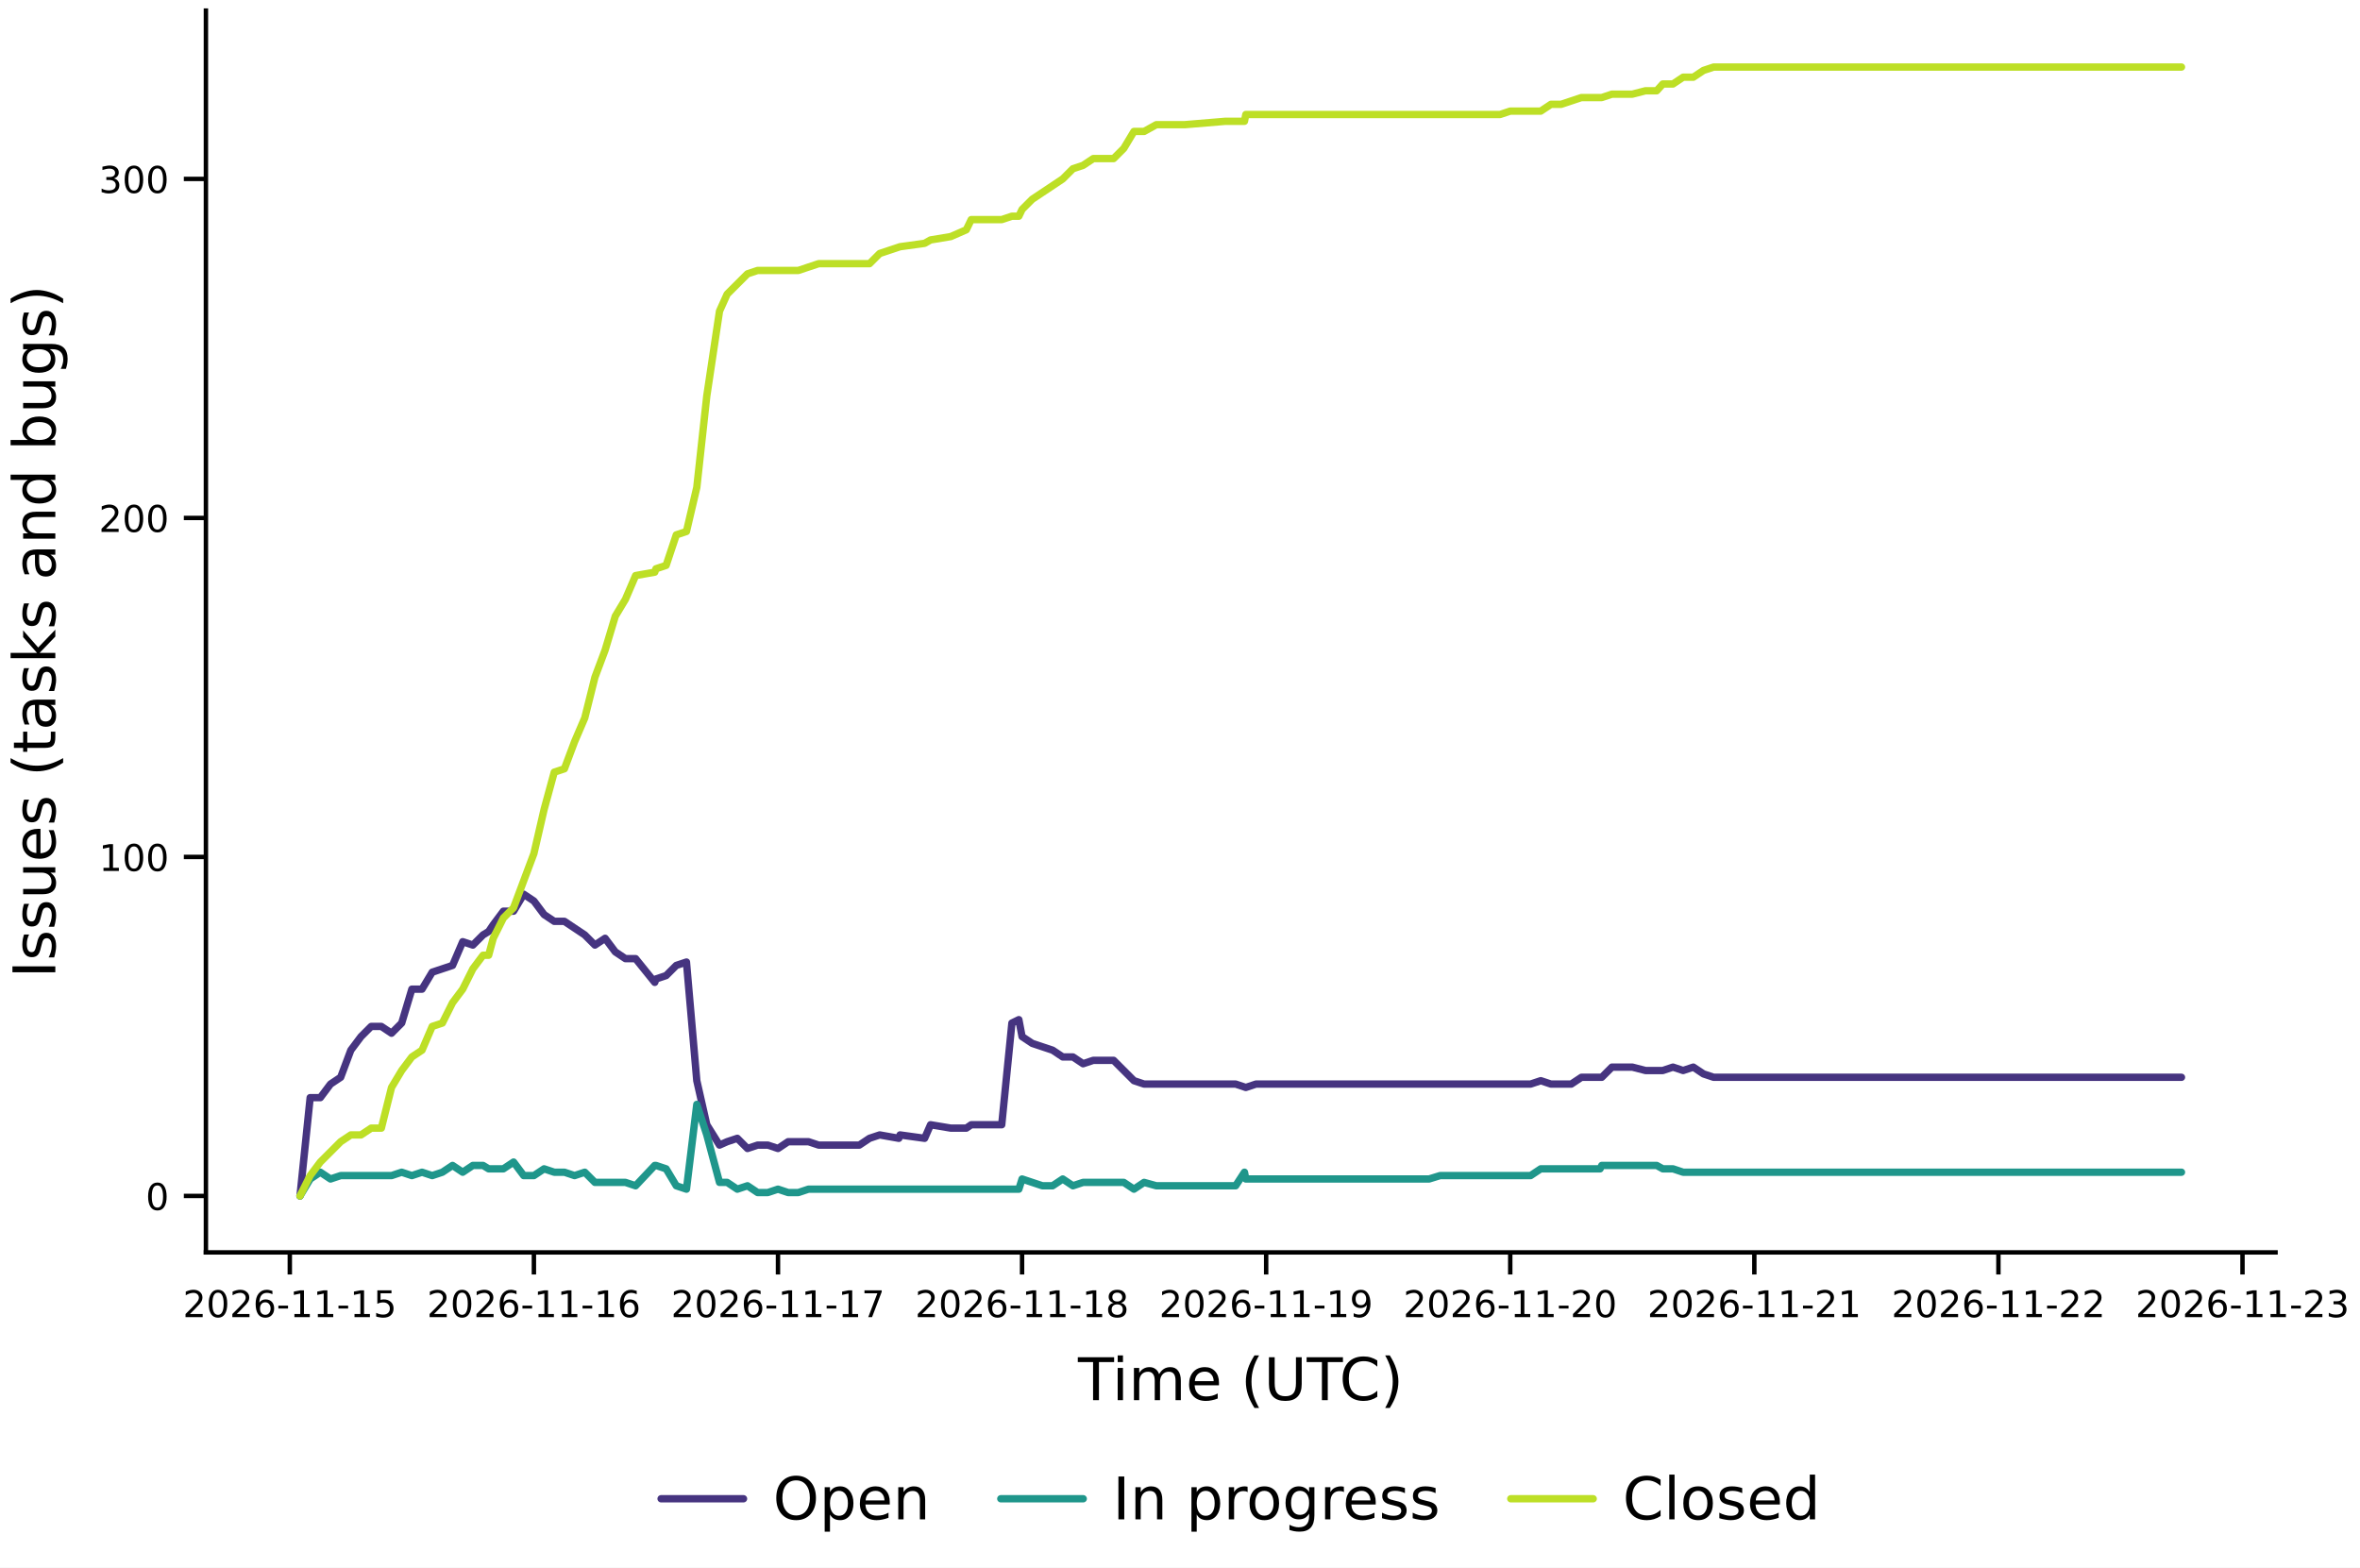
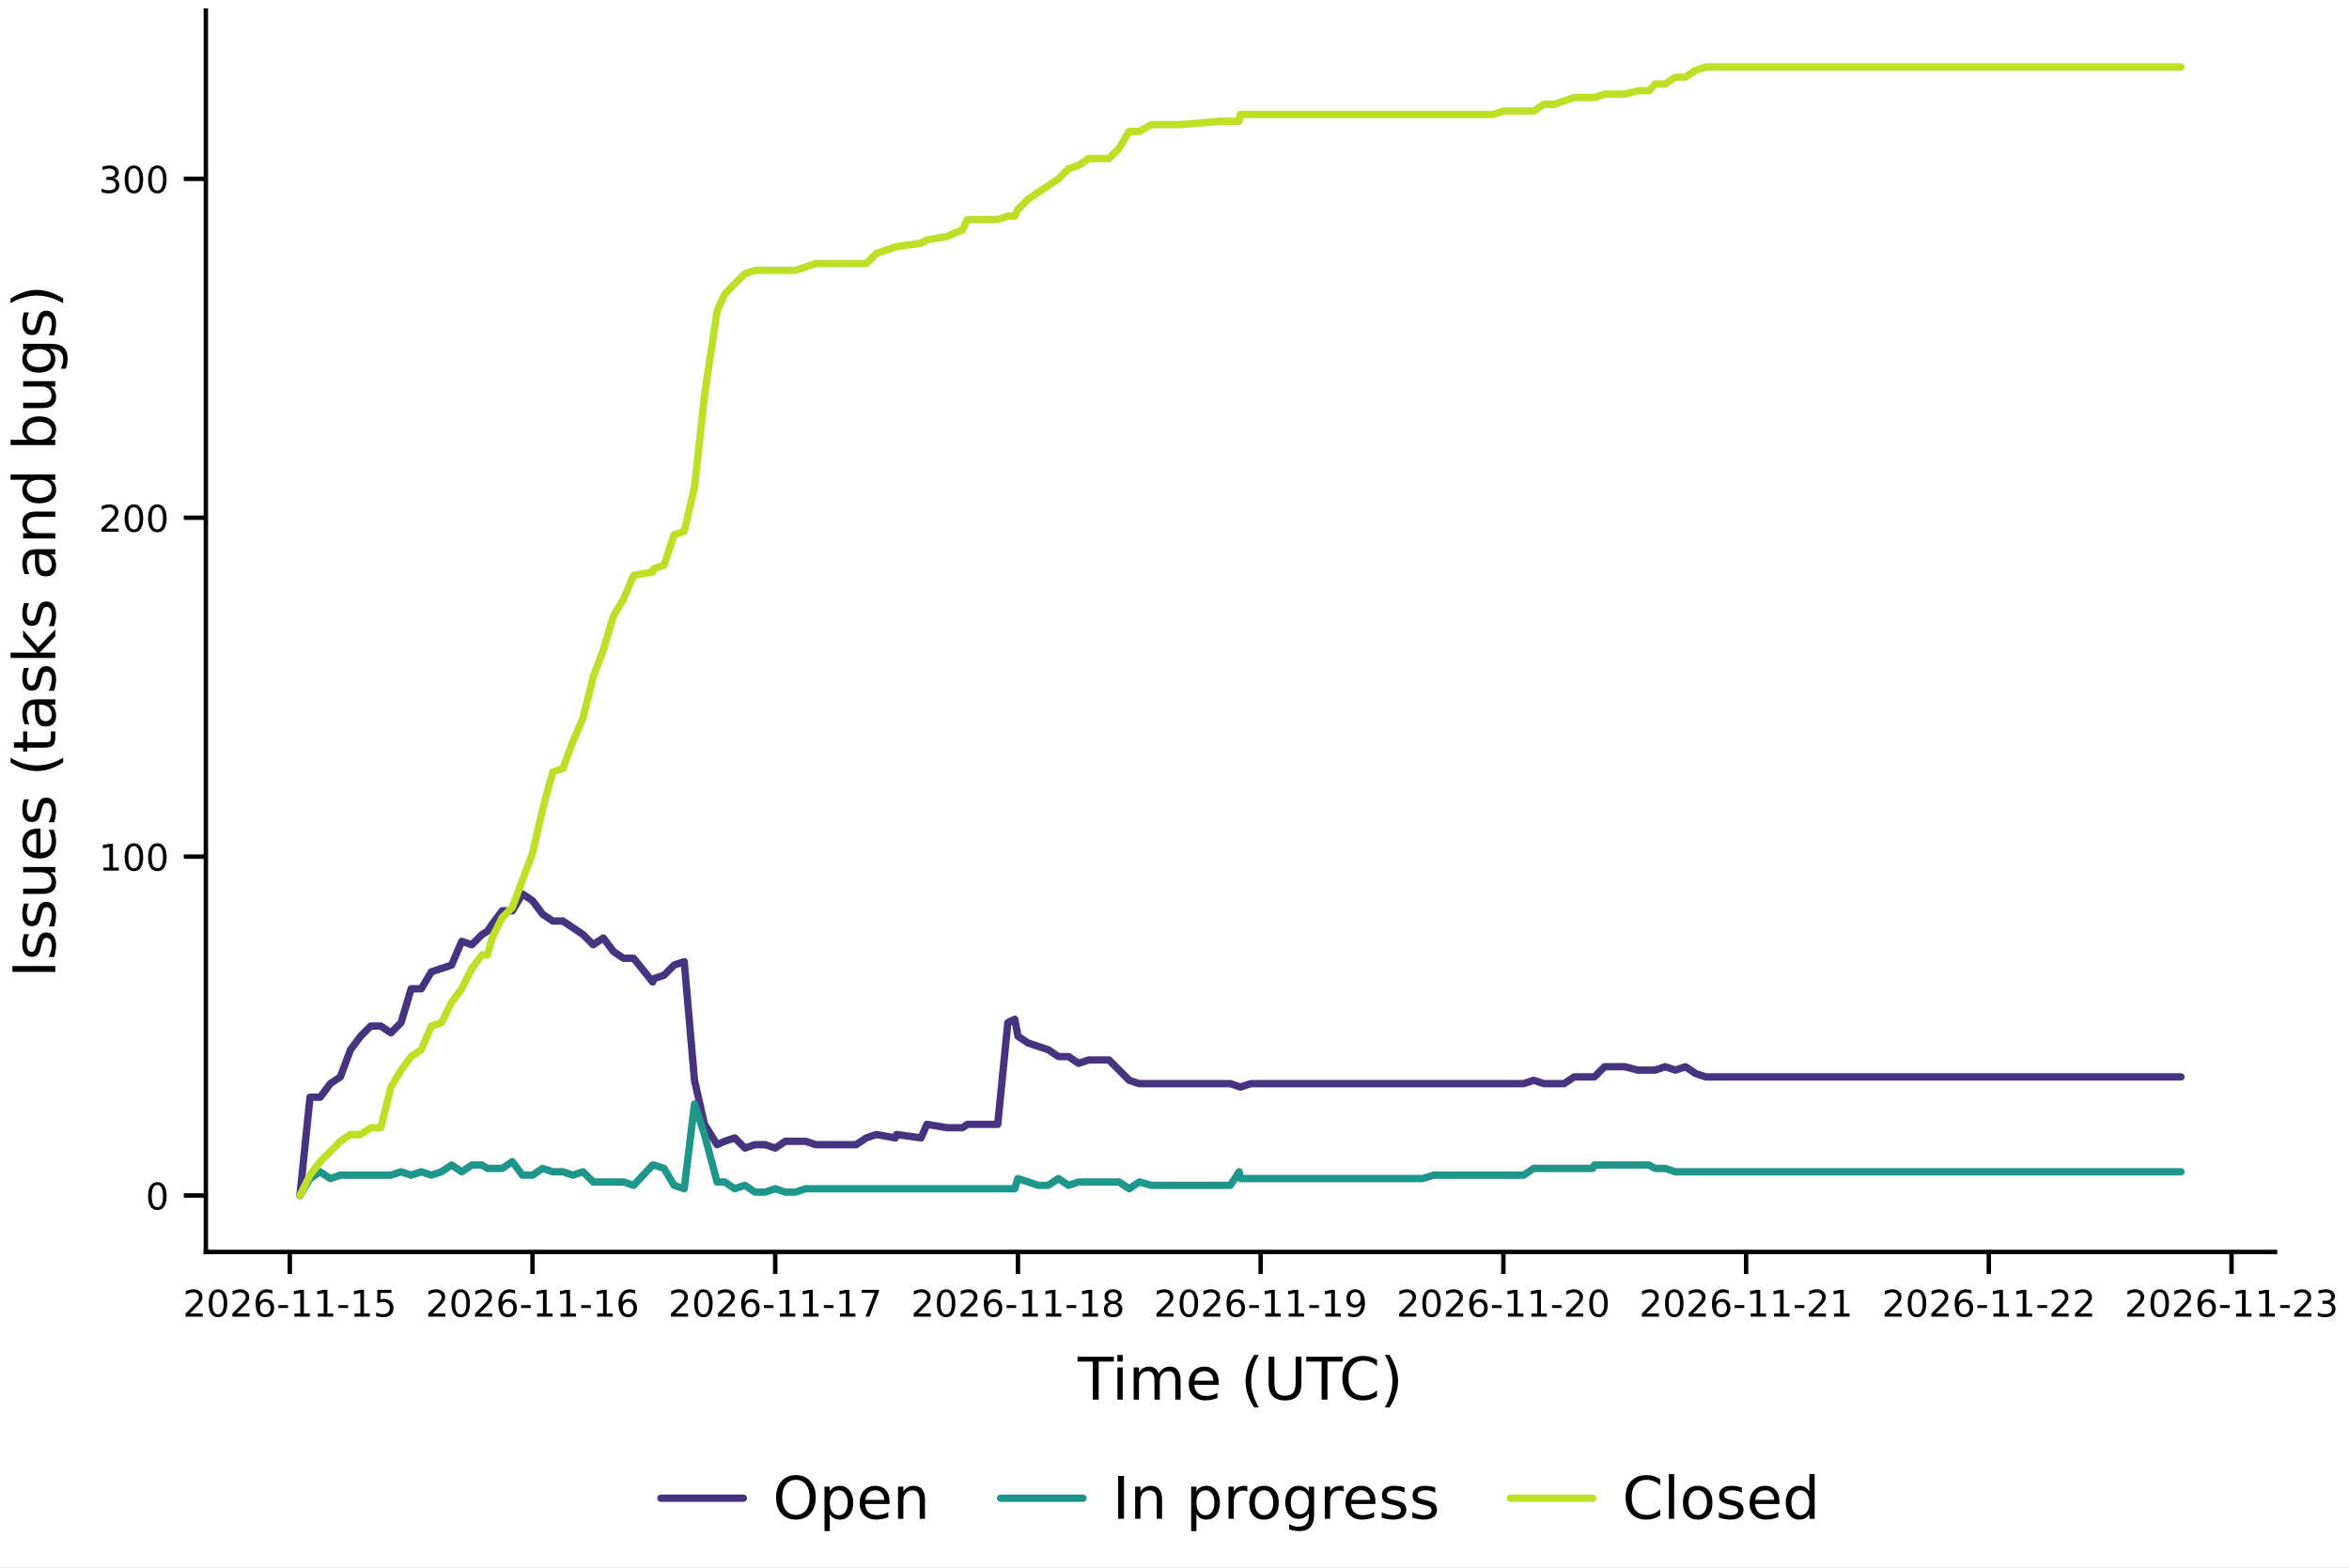
- <svg xmlns="http://www.w3.org/2000/svg" xmlns:xlink="http://www.w3.org/1999/xlink" width="320.733pt" height="213.046pt" viewBox="0 0 320.733 213.046" version="1.1">
+ <svg xmlns="http://www.w3.org/2000/svg" xmlns:xlink="http://www.w3.org/1999/xlink" width="319.313pt" height="213.046pt" viewBox="0 0 319.313 213.046" version="1.1">
  <defs>
    <style type="text/css">*{stroke-linejoin: round; stroke-linecap: butt}</style>
  </defs>
  <g id="figure_1">
    <g id="patch_1">
-       <path d="M 0 213.046  L 320.733 213.046  L 320.733 0  L 0 0  z " style="fill: #ffffff" />
+       <path d="M -0 213.046  L 319.313 213.046  L 319.313 0  L -0 0  z " style="fill: #ffffff" />
    </g>
    <g id="axes_1">
      <g id="patch_2">
        <path d="M 27.984 170.203  L 309.256 170.203  L 309.256 1.44  L 27.984 1.44  z " style="fill: #ffffff" />
      </g>
      <g id="matplotlib.axis_1">
        <g id="xtick_1">
          <g id="line2d_1">
            <defs>
-               <path id="m67f347a7fc" d="M 0 0  L 0 3  " style="stroke: #000000; stroke-width: 0.6" />
+               <path id="m63e3bfa171" d="M 0 0  L 0 3  " style="stroke: #000000; stroke-width: 0.6" />
            </defs>
            <g>
-               <use xlink:href="#m67f347a7fc" x="39.387" y="170.203" style="stroke: #000000; stroke-width: 0.6" />
+               <use xlink:href="#m63e3bfa171" x="39.395" y="170.203" style="stroke: #000000; stroke-width: 0.6" />
            </g>
          </g>
          <g id="text_1">
-             <text style="font-size: 5px; font-family: 'DejaVu Sans', sans-serif; text-anchor: middle" x="39.387" y="179.002" transform="rotate(-0 39.38727 179.0017)">2026-11-15</text>
+             <text style="font-size: 5px; font-family: 'DejaVu Sans', sans-serif; text-anchor: middle" x="39.395" y="179.002" transform="rotate(-0 39.3947 179.0017)">2026-11-15</text>
          </g>
        </g>
        <g id="xtick_2">
          <g id="line2d_2">
            <g>
-               <use xlink:href="#m67f347a7fc" x="72.559" y="170.203" style="stroke: #000000; stroke-width: 0.6" />
+               <use xlink:href="#m63e3bfa171" x="72.388" y="170.203" style="stroke: #000000; stroke-width: 0.6" />
            </g>
          </g>
          <g id="text_2">
-             <text style="font-size: 5px; font-family: 'DejaVu Sans', sans-serif; text-anchor: middle" x="72.559" y="179.002" transform="rotate(-0 72.55933 179.0017)">2026-11-16</text>
+             <text style="font-size: 5px; font-family: 'DejaVu Sans', sans-serif; text-anchor: middle" x="72.388" y="179.002" transform="rotate(-0 72.38842 179.0017)">2026-11-16</text>
          </g>
        </g>
        <g id="xtick_3">
          <g id="line2d_3">
            <g>
-               <use xlink:href="#m67f347a7fc" x="105.731" y="170.203" style="stroke: #000000; stroke-width: 0.6" />
+               <use xlink:href="#m63e3bfa171" x="105.382" y="170.203" style="stroke: #000000; stroke-width: 0.6" />
            </g>
          </g>
          <g id="text_3">
-             <text style="font-size: 5px; font-family: 'DejaVu Sans', sans-serif; text-anchor: middle" x="105.731" y="179.002" transform="rotate(-0 105.7314 179.0017)">2026-11-17</text>
+             <text style="font-size: 5px; font-family: 'DejaVu Sans', sans-serif; text-anchor: middle" x="105.382" y="179.002" transform="rotate(-0 105.3821 179.0017)">2026-11-17</text>
          </g>
        </g>
        <g id="xtick_4">
          <g id="line2d_4">
            <g>
-               <use xlink:href="#m67f347a7fc" x="138.903" y="170.203" style="stroke: #000000; stroke-width: 0.6" />
+               <use xlink:href="#m63e3bfa171" x="138.376" y="170.203" style="stroke: #000000; stroke-width: 0.6" />
            </g>
          </g>
          <g id="text_4">
-             <text style="font-size: 5px; font-family: 'DejaVu Sans', sans-serif; text-anchor: middle" x="138.903" y="179.002" transform="rotate(-0 138.9035 179.0017)">2026-11-18</text>
+             <text style="font-size: 5px; font-family: 'DejaVu Sans', sans-serif; text-anchor: middle" x="138.376" y="179.002" transform="rotate(-0 138.3759 179.0017)">2026-11-18</text>
          </g>
        </g>
        <g id="xtick_5">
          <g id="line2d_5">
            <g>
-               <use xlink:href="#m67f347a7fc" x="172.076" y="170.203" style="stroke: #000000; stroke-width: 0.6" />
+               <use xlink:href="#m63e3bfa171" x="171.37" y="170.203" style="stroke: #000000; stroke-width: 0.6" />
            </g>
          </g>
          <g id="text_5">
-             <text style="font-size: 5px; font-family: 'DejaVu Sans', sans-serif; text-anchor: middle" x="172.076" y="179.002" transform="rotate(-0 172.0755 179.0017)">2026-11-19</text>
+             <text style="font-size: 5px; font-family: 'DejaVu Sans', sans-serif; text-anchor: middle" x="171.37" y="179.002" transform="rotate(-0 171.3696 179.0017)">2026-11-19</text>
          </g>
        </g>
        <g id="xtick_6">
          <g id="line2d_6">
            <g>
-               <use xlink:href="#m67f347a7fc" x="205.248" y="170.203" style="stroke: #000000; stroke-width: 0.6" />
+               <use xlink:href="#m63e3bfa171" x="204.363" y="170.203" style="stroke: #000000; stroke-width: 0.6" />
            </g>
          </g>
          <g id="text_6">
-             <text style="font-size: 5px; font-family: 'DejaVu Sans', sans-serif; text-anchor: middle" x="205.248" y="179.002" transform="rotate(-0 205.2476 179.0017)">2026-11-20</text>
+             <text style="font-size: 5px; font-family: 'DejaVu Sans', sans-serif; text-anchor: middle" x="204.363" y="179.002" transform="rotate(-0 204.3633 179.0017)">2026-11-20</text>
          </g>
        </g>
        <g id="xtick_7">
          <g id="line2d_7">
            <g>
-               <use xlink:href="#m67f347a7fc" x="238.42" y="170.203" style="stroke: #000000; stroke-width: 0.6" />
+               <use xlink:href="#m63e3bfa171" x="237.357" y="170.203" style="stroke: #000000; stroke-width: 0.6" />
            </g>
          </g>
          <g id="text_7">
-             <text style="font-size: 5px; font-family: 'DejaVu Sans', sans-serif; text-anchor: middle" x="238.42" y="179.002" transform="rotate(-0 238.4196 179.0017)">2026-11-21</text>
+             <text style="font-size: 5px; font-family: 'DejaVu Sans', sans-serif; text-anchor: middle" x="237.357" y="179.002" transform="rotate(-0 237.357 179.0017)">2026-11-21</text>
          </g>
        </g>
        <g id="xtick_8">
          <g id="line2d_8">
            <g>
-               <use xlink:href="#m67f347a7fc" x="271.592" y="170.203" style="stroke: #000000; stroke-width: 0.6" />
+               <use xlink:href="#m63e3bfa171" x="270.351" y="170.203" style="stroke: #000000; stroke-width: 0.6" />
            </g>
          </g>
          <g id="text_8">
-             <text style="font-size: 5px; font-family: 'DejaVu Sans', sans-serif; text-anchor: middle" x="271.592" y="179.002" transform="rotate(-0 271.5917 179.0017)">2026-11-22</text>
+             <text style="font-size: 5px; font-family: 'DejaVu Sans', sans-serif; text-anchor: middle" x="270.351" y="179.002" transform="rotate(-0 270.3507 179.0017)">2026-11-22</text>
          </g>
        </g>
        <g id="xtick_9">
          <g id="line2d_9">
            <g>
-               <use xlink:href="#m67f347a7fc" x="304.764" y="170.203" style="stroke: #000000; stroke-width: 0.6" />
+               <use xlink:href="#m63e3bfa171" x="303.344" y="170.203" style="stroke: #000000; stroke-width: 0.6" />
            </g>
          </g>
          <g id="text_9">
-             <text style="font-size: 5px; font-family: 'DejaVu Sans', sans-serif; text-anchor: middle" x="304.764" y="179.002" transform="rotate(-0 304.7638 179.0017)">2026-11-23</text>
+             <text style="font-size: 5px; font-family: 'DejaVu Sans', sans-serif; text-anchor: middle" x="303.344" y="179.002" transform="rotate(-0 303.3444 179.0017)">2026-11-23</text>
          </g>
        </g>
        <g id="text_10">
          <text style="font-size: 8px; font-family: 'DejaVu Sans', sans-serif; text-anchor: middle" x="168.62" y="190.282" transform="rotate(-0 168.6201 190.2816)">Time (UTC)</text>
        </g>
      </g>
      <g id="matplotlib.axis_2">
        <g id="ytick_1">
          <g id="line2d_10">
            <defs>
-               <path id="mabcaf0f6fe" d="M 0 0  L -3 0  " style="stroke: #000000; stroke-width: 0.6" />
+               <path id="m344f1db96b" d="M 0 0  L -3 0  " style="stroke: #000000; stroke-width: 0.6" />
            </defs>
            <g>
-               <use xlink:href="#mabcaf0f6fe" x="27.984" y="162.532" style="stroke: #000000; stroke-width: 0.6" />
+               <use xlink:href="#m344f1db96b" x="27.984" y="162.532" style="stroke: #000000; stroke-width: 0.6" />
            </g>
          </g>
          <g id="text_11">
            <text style="font-size: 5px; font-family: 'DejaVu Sans', sans-serif; text-anchor: end" x="22.984" y="164.431" transform="rotate(-0 22.98438 164.4312)">0</text>
          </g>
        </g>
        <g id="ytick_2">
          <g id="line2d_11">
            <g>
-               <use xlink:href="#mabcaf0f6fe" x="27.984" y="116.46" style="stroke: #000000; stroke-width: 0.6" />
+               <use xlink:href="#m344f1db96b" x="27.984" y="116.46" style="stroke: #000000; stroke-width: 0.6" />
            </g>
          </g>
          <g id="text_12">
            <text style="font-size: 5px; font-family: 'DejaVu Sans', sans-serif; text-anchor: end" x="22.984" y="118.359" transform="rotate(-0 22.98438 118.3589)">100</text>
          </g>
        </g>
        <g id="ytick_3">
          <g id="line2d_12">
            <g>
-               <use xlink:href="#mabcaf0f6fe" x="27.984" y="70.387" style="stroke: #000000; stroke-width: 0.6" />
+               <use xlink:href="#m344f1db96b" x="27.984" y="70.387" style="stroke: #000000; stroke-width: 0.6" />
            </g>
          </g>
          <g id="text_13">
            <text style="font-size: 5px; font-family: 'DejaVu Sans', sans-serif; text-anchor: end" x="22.984" y="72.287" transform="rotate(-0 22.98438 72.28662)">200</text>
          </g>
        </g>
        <g id="ytick_4">
          <g id="line2d_13">
            <g>
-               <use xlink:href="#mabcaf0f6fe" x="27.984" y="24.315" style="stroke: #000000; stroke-width: 0.6" />
+               <use xlink:href="#m344f1db96b" x="27.984" y="24.315" style="stroke: #000000; stroke-width: 0.6" />
            </g>
          </g>
          <g id="text_14">
            <text style="font-size: 5px; font-family: 'DejaVu Sans', sans-serif; text-anchor: end" x="22.984" y="26.214" transform="rotate(-0 22.98438 26.21431)">300</text>
          </g>
        </g>
        <g id="text_15">
          <text style="font-size: 8px; font-family: 'DejaVu Sans', sans-serif; text-anchor: middle" x="7.519" y="85.821" transform="rotate(-90 7.51875 85.82143)">Issues (tasks and bugs)</text>
        </g>
      </g>
      <g id="line2d_14">
-         <path d="M 40.769 162.532  L 42.152 149.171  L 43.534 149.171  L 44.916 147.328  L 46.298 146.407  L 47.68 142.721  L 49.062 140.878  L 50.445 139.496  L 51.827 139.496  L 53.209 140.417  L 54.591 139.035  L 55.973 134.428  L 57.355 134.428  L 58.738 132.124  L 61.502 131.203  L 62.884 127.978  L 64.266 128.438  L 65.648 127.056  L 66.409 126.595  L 67.031 125.674  L 68.413 123.831  L 69.795 123.831  L 71.177 121.527  L 72.559 122.449  L 73.942 124.292  L 75.324 125.213  L 76.706 125.213  L 79.47 127.056  L 80.852 128.438  L 82.235 127.517  L 83.617 129.36  L 84.999 130.281  L 86.381 130.281  L 88.984 133.506  L 89.145 133.046  L 90.528 132.585  L 91.91 131.203  L 93.292 130.742  L 94.697 146.867  L 96.056 152.857  L 97.784 155.621  L 98.821 155.16  L 100.203 154.7  L 101.585 156.082  L 102.967 155.621  L 104.349 155.621  L 105.731 156.082  L 107.114 155.16  L 109.878 155.16  L 111.26 155.621  L 116.789 155.621  L 118.171 154.7  L 119.553 154.239  L 122.156 154.7  L 122.317 154.239  L 125.658 154.7  L 126.464 152.857  L 129.228 153.317  L 131.325 153.317  L 131.993 152.857  L 136.139 152.857  L 137.521 139.035  L 138.466 138.574  L 138.903 140.878  L 140.286 141.799  L 143.05 142.721  L 144.432 143.642  L 145.814 143.642  L 147.196 144.564  L 148.579 144.103  L 151.343 144.103  L 154.107 146.867  L 155.489 147.328  L 167.929 147.328  L 169.311 147.789  L 170.693 147.328  L 208.012 147.328  L 209.394 146.867  L 210.776 147.328  L 213.541 147.328  L 214.923 146.407  L 217.687 146.407  L 219.069 145.024  L 221.834 145.024  L 223.63 145.485  L 225.98 145.485  L 227.362 145.024  L 228.744 145.485  L 230.127 145.024  L 231.509 145.946  L 232.891 146.407  L 296.471 146.407  L 296.471 146.407  " clip-path="url(#pa04a0cc89b)" style="fill: none; stroke: #463480; stroke-linecap: round" />
+         <path d="M 40.769 162.532  L 42.144 149.171  L 43.519 149.171  L 44.894 147.328  L 46.268 146.407  L 47.643 142.721  L 49.018 140.878  L 50.393 139.496  L 51.767 139.496  L 53.142 140.417  L 54.517 139.035  L 55.892 134.428  L 57.266 134.428  L 58.641 132.124  L 61.391 131.203  L 62.765 127.978  L 64.14 128.438  L 65.515 127.056  L 66.271 126.595  L 66.889 125.674  L 68.264 123.831  L 69.639 123.831  L 71.014 121.527  L 72.388 122.449  L 73.763 124.292  L 75.138 125.213  L 76.513 125.213  L 79.262 127.056  L 80.637 128.438  L 82.012 127.517  L 83.386 129.36  L 84.761 130.281  L 86.136 130.281  L 88.725 133.506  L 88.885 133.046  L 90.26 132.585  L 91.635 131.203  L 93.009 130.742  L 94.407 146.867  L 95.759 152.857  L 97.477 155.621  L 98.508 155.16  L 99.883 154.7  L 101.258 156.082  L 102.633 155.621  L 104.007 155.621  L 105.382 156.082  L 106.757 155.16  L 109.506 155.16  L 110.881 155.621  L 116.38 155.621  L 117.755 154.7  L 119.13 154.239  L 121.719 154.7  L 121.879 154.239  L 125.201 154.7  L 126.003 152.857  L 128.753 153.317  L 130.838 153.317  L 131.502 152.857  L 135.626 152.857  L 137.001 139.035  L 137.941 138.574  L 138.376 140.878  L 139.751 141.799  L 142.5 142.721  L 143.875 143.642  L 145.25 143.642  L 146.624 144.564  L 147.999 144.103  L 150.749 144.103  L 153.498 146.867  L 154.873 147.328  L 167.245 147.328  L 168.62 147.789  L 169.995 147.328  L 207.113 147.328  L 208.488 146.867  L 209.862 147.328  L 212.612 147.328  L 213.986 146.407  L 216.736 146.407  L 218.111 145.024  L 220.86 145.024  L 222.647 145.485  L 224.984 145.485  L 226.359 145.024  L 227.734 145.485  L 229.109 145.024  L 230.483 145.946  L 231.858 146.407  L 296.471 146.407  L 296.471 146.407  " clip-path="url(#p76010b35cb)" style="fill: none; stroke: #463480; stroke-linecap: round" />
      </g>
      <g id="line2d_15">
-         <path d="M 40.769 162.532  L 42.152 160.228  L 43.534 159.307  L 44.916 160.228  L 46.298 159.767  L 53.209 159.767  L 54.591 159.307  L 55.973 159.767  L 57.355 159.307  L 58.738 159.767  L 60.12 159.307  L 61.502 158.385  L 62.884 159.307  L 64.266 158.385  L 65.648 158.385  L 66.409 158.846  L 68.413 158.846  L 69.795 157.925  L 71.177 159.767  L 72.559 159.767  L 73.942 158.846  L 75.324 159.307  L 76.706 159.307  L 78.088 159.767  L 79.47 159.307  L 80.852 160.689  L 84.999 160.689  L 86.381 161.15  L 88.984 158.385  L 89.145 158.385  L 90.528 158.846  L 91.91 161.15  L 93.292 161.61  L 94.697 150.092  L 96.056 154.239  L 97.784 160.689  L 98.821 160.689  L 100.203 161.61  L 101.585 161.15  L 102.967 162.071  L 104.349 162.071  L 105.731 161.61  L 107.114 162.071  L 108.496 162.071  L 109.878 161.61  L 138.466 161.61  L 138.903 160.228  L 141.668 161.15  L 143.05 161.15  L 144.432 160.228  L 145.814 161.15  L 147.196 160.689  L 152.725 160.689  L 154.107 161.61  L 155.489 160.689  L 157.148 161.15  L 167.929 161.15  L 169.127 159.307  L 169.311 160.228  L 194.213 160.228  L 195.711 159.767  L 208.012 159.767  L 209.394 158.846  L 217.457 158.846  L 217.687 158.385  L 225.151 158.385  L 225.98 158.846  L 227.362 158.846  L 228.744 159.307  L 296.471 159.307  L 296.471 159.307  " clip-path="url(#pa04a0cc89b)" style="fill: none; stroke: #1f968b; stroke-linecap: round" />
+         <path d="M 40.769 162.532  L 42.144 160.228  L 43.519 159.307  L 44.894 160.228  L 46.268 159.767  L 53.142 159.767  L 54.517 159.307  L 55.892 159.767  L 57.266 159.307  L 58.641 159.767  L 60.016 159.307  L 61.391 158.385  L 62.765 159.307  L 64.14 158.385  L 65.515 158.385  L 66.271 158.846  L 68.264 158.846  L 69.639 157.925  L 71.014 159.767  L 72.388 159.767  L 73.763 158.846  L 75.138 159.307  L 76.513 159.307  L 77.887 159.767  L 79.262 159.307  L 80.637 160.689  L 84.761 160.689  L 86.136 161.15  L 88.725 158.385  L 88.885 158.385  L 90.26 158.846  L 91.635 161.15  L 93.009 161.61  L 94.407 150.092  L 95.759 154.239  L 97.477 160.689  L 98.508 160.689  L 99.883 161.61  L 101.258 161.15  L 102.633 162.071  L 104.007 162.071  L 105.382 161.61  L 106.757 162.071  L 108.132 162.071  L 109.506 161.61  L 137.941 161.61  L 138.376 160.228  L 141.125 161.15  L 142.5 161.15  L 143.875 160.228  L 145.25 161.15  L 146.624 160.689  L 152.123 160.689  L 153.498 161.61  L 154.873 160.689  L 156.522 161.15  L 167.245 161.15  L 168.437 159.307  L 168.62 160.228  L 193.388 160.228  L 194.878 159.767  L 207.113 159.767  L 208.488 158.846  L 216.507 158.846  L 216.736 158.385  L 224.16 158.385  L 224.984 158.846  L 226.359 158.846  L 227.734 159.307  L 296.471 159.307  L 296.471 159.307  " clip-path="url(#p76010b35cb)" style="fill: none; stroke: #1f968b; stroke-linecap: round" />
      </g>
      <g id="line2d_16">
-         <path d="M 40.769 162.532  L 42.152 159.767  L 43.534 157.925  L 46.298 155.16  L 47.68 154.239  L 49.062 154.239  L 50.445 153.317  L 51.827 153.317  L 53.209 147.789  L 54.591 145.485  L 55.973 143.642  L 57.355 142.721  L 58.738 139.496  L 60.12 139.035  L 61.502 136.271  L 62.884 134.428  L 64.266 131.663  L 65.648 129.82  L 66.409 129.82  L 67.031 127.517  L 68.413 124.753  L 69.795 123.37  L 72.559 115.999  L 73.942 110.009  L 75.324 104.941  L 76.706 104.481  L 78.088 100.795  L 79.47 97.57  L 80.852 92.041  L 82.235 88.355  L 83.617 83.748  L 84.999 81.445  L 86.381 78.22  L 88.984 77.759  L 89.145 77.298  L 90.528 76.837  L 91.91 72.691  L 93.292 72.23  L 94.697 66.241  L 96.056 53.801  L 97.784 42.283  L 98.821 39.979  L 101.585 37.215  L 102.967 36.754  L 108.496 36.754  L 111.26 35.833  L 118.171 35.833  L 119.553 34.451  L 122.317 33.529  L 125.658 33.069  L 126.464 32.608  L 129.228 32.147  L 131.325 31.226  L 131.993 29.844  L 136.139 29.844  L 137.521 29.383  L 138.466 29.383  L 138.903 28.461  L 140.286 27.079  L 144.432 24.315  L 145.814 22.933  L 147.196 22.472  L 148.579 21.551  L 151.343 21.551  L 152.725 20.168  L 154.107 17.865  L 155.489 17.865  L 157.148 16.943  L 161.018 16.943  L 166.547 16.483  L 169.127 16.483  L 169.311 15.561  L 203.865 15.561  L 205.248 15.1  L 209.394 15.1  L 210.776 14.179  L 212.158 14.179  L 214.923 13.258  L 217.687 13.258  L 219.069 12.797  L 221.834 12.797  L 223.63 12.336  L 225.151 12.336  L 225.98 11.415  L 227.362 11.415  L 228.744 10.493  L 230.127 10.493  L 231.509 9.572  L 232.891 9.111  L 296.471 9.111  L 296.471 9.111  " clip-path="url(#pa04a0cc89b)" style="fill: none; stroke: #bddf26; stroke-linecap: round" />
+         <path d="M 40.769 162.532  L 42.144 159.767  L 43.519 157.925  L 46.268 155.16  L 47.643 154.239  L 49.018 154.239  L 50.393 153.317  L 51.767 153.317  L 53.142 147.789  L 54.517 145.485  L 55.892 143.642  L 57.266 142.721  L 58.641 139.496  L 60.016 139.035  L 61.391 136.271  L 62.765 134.428  L 64.14 131.663  L 65.515 129.82  L 66.271 129.82  L 66.889 127.517  L 68.264 124.753  L 69.639 123.37  L 72.388 115.999  L 73.763 110.009  L 75.138 104.941  L 76.513 104.481  L 77.887 100.795  L 79.262 97.57  L 80.637 92.041  L 82.012 88.355  L 83.386 83.748  L 84.761 81.445  L 86.136 78.22  L 88.725 77.759  L 88.885 77.298  L 90.26 76.837  L 91.635 72.691  L 93.009 72.23  L 94.407 66.241  L 95.759 53.801  L 97.477 42.283  L 98.508 39.979  L 101.258 37.215  L 102.633 36.754  L 108.132 36.754  L 110.881 35.833  L 117.755 35.833  L 119.13 34.451  L 121.879 33.529  L 125.201 33.069  L 126.003 32.608  L 128.753 32.147  L 130.838 31.226  L 131.502 29.844  L 135.626 29.844  L 137.001 29.383  L 137.941 29.383  L 138.376 28.461  L 139.751 27.079  L 143.875 24.315  L 145.25 22.933  L 146.624 22.472  L 147.999 21.551  L 150.749 21.551  L 152.123 20.168  L 153.498 17.865  L 154.873 17.865  L 156.522 16.943  L 160.372 16.943  L 165.871 16.483  L 168.437 16.483  L 168.62 15.561  L 202.989 15.561  L 204.363 15.1  L 208.488 15.1  L 209.862 14.179  L 211.237 14.179  L 213.986 13.258  L 216.736 13.258  L 218.111 12.797  L 220.86 12.797  L 222.647 12.336  L 224.16 12.336  L 224.984 11.415  L 226.359 11.415  L 227.734 10.493  L 229.109 10.493  L 230.483 9.572  L 231.858 9.111  L 296.471 9.111  L 296.471 9.111  " clip-path="url(#p76010b35cb)" style="fill: none; stroke: #bddf26; stroke-linecap: round" />
      </g>
      <g id="patch_3">
        <path d="M 27.984 170.203  L 27.984 1.44  " style="fill: none; stroke: #000000; stroke-width: 0.6; stroke-linejoin: miter; stroke-linecap: square" />
      </g>
      <g id="patch_4">
        <path d="M 27.984 170.203  L 309.256 170.203  " style="fill: none; stroke: #000000; stroke-width: 0.6; stroke-linejoin: miter; stroke-linecap: square" />
      </g>
      <g id="legend_1">
        <g id="line2d_17">
          <path d="M 89.846 203.684  L 95.446 203.684  L 101.046 203.684  " style="fill: none; stroke: #463480; stroke-linecap: round" />
        </g>
        <g id="text_16">
          <text style="font-size: 8px; font-family: 'DejaVu Sans', sans-serif; text-anchor: start" x="105.046" y="206.484" transform="rotate(-0 105.0457 206.4837)">Open</text>
        </g>
        <g id="line2d_18">
          <path d="M 136.014 203.684  L 141.614 203.684  L 147.214 203.684  " style="fill: none; stroke: #1f968b; stroke-linecap: round" />
        </g>
        <g id="text_17">
          <text style="font-size: 8px; font-family: 'DejaVu Sans', sans-serif; text-anchor: start" x="151.214" y="206.484" transform="rotate(-0 151.2145 206.4837)">In progress</text>
        </g>
        <g id="line2d_19">
          <path d="M 205.322 203.684  L 210.922 203.684  L 216.522 203.684  " style="fill: none; stroke: #bddf26; stroke-linecap: round" />
        </g>
        <g id="text_18">
          <text style="font-size: 8px; font-family: 'DejaVu Sans', sans-serif; text-anchor: start" x="220.522" y="206.484" transform="rotate(-0 220.522 206.4837)">Closed</text>
        </g>
      </g>
    </g>
  </g>
  <defs>
-     <clipPath id="pa04a0cc89b">
+     <clipPath id="p76010b35cb">
      <rect x="27.984" y="1.44" width="281.271" height="168.763" />
    </clipPath>
  </defs>
</svg>
